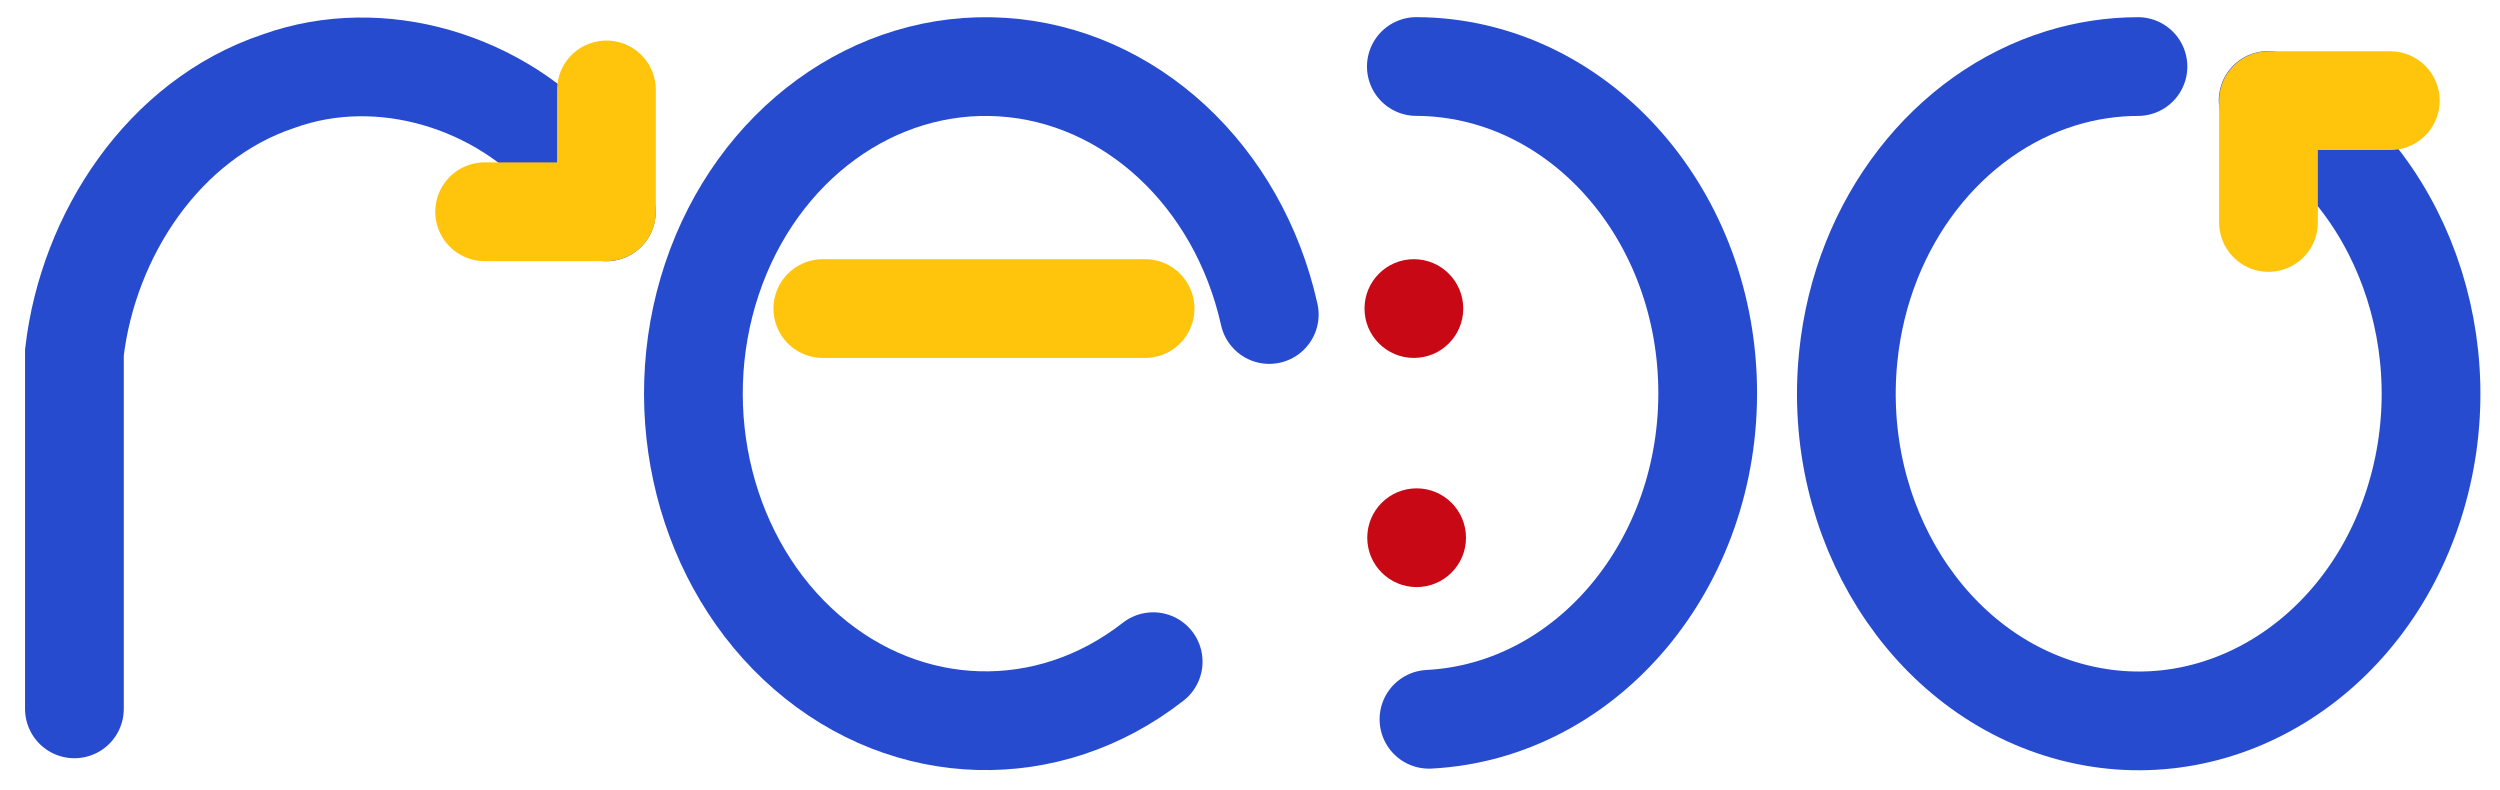
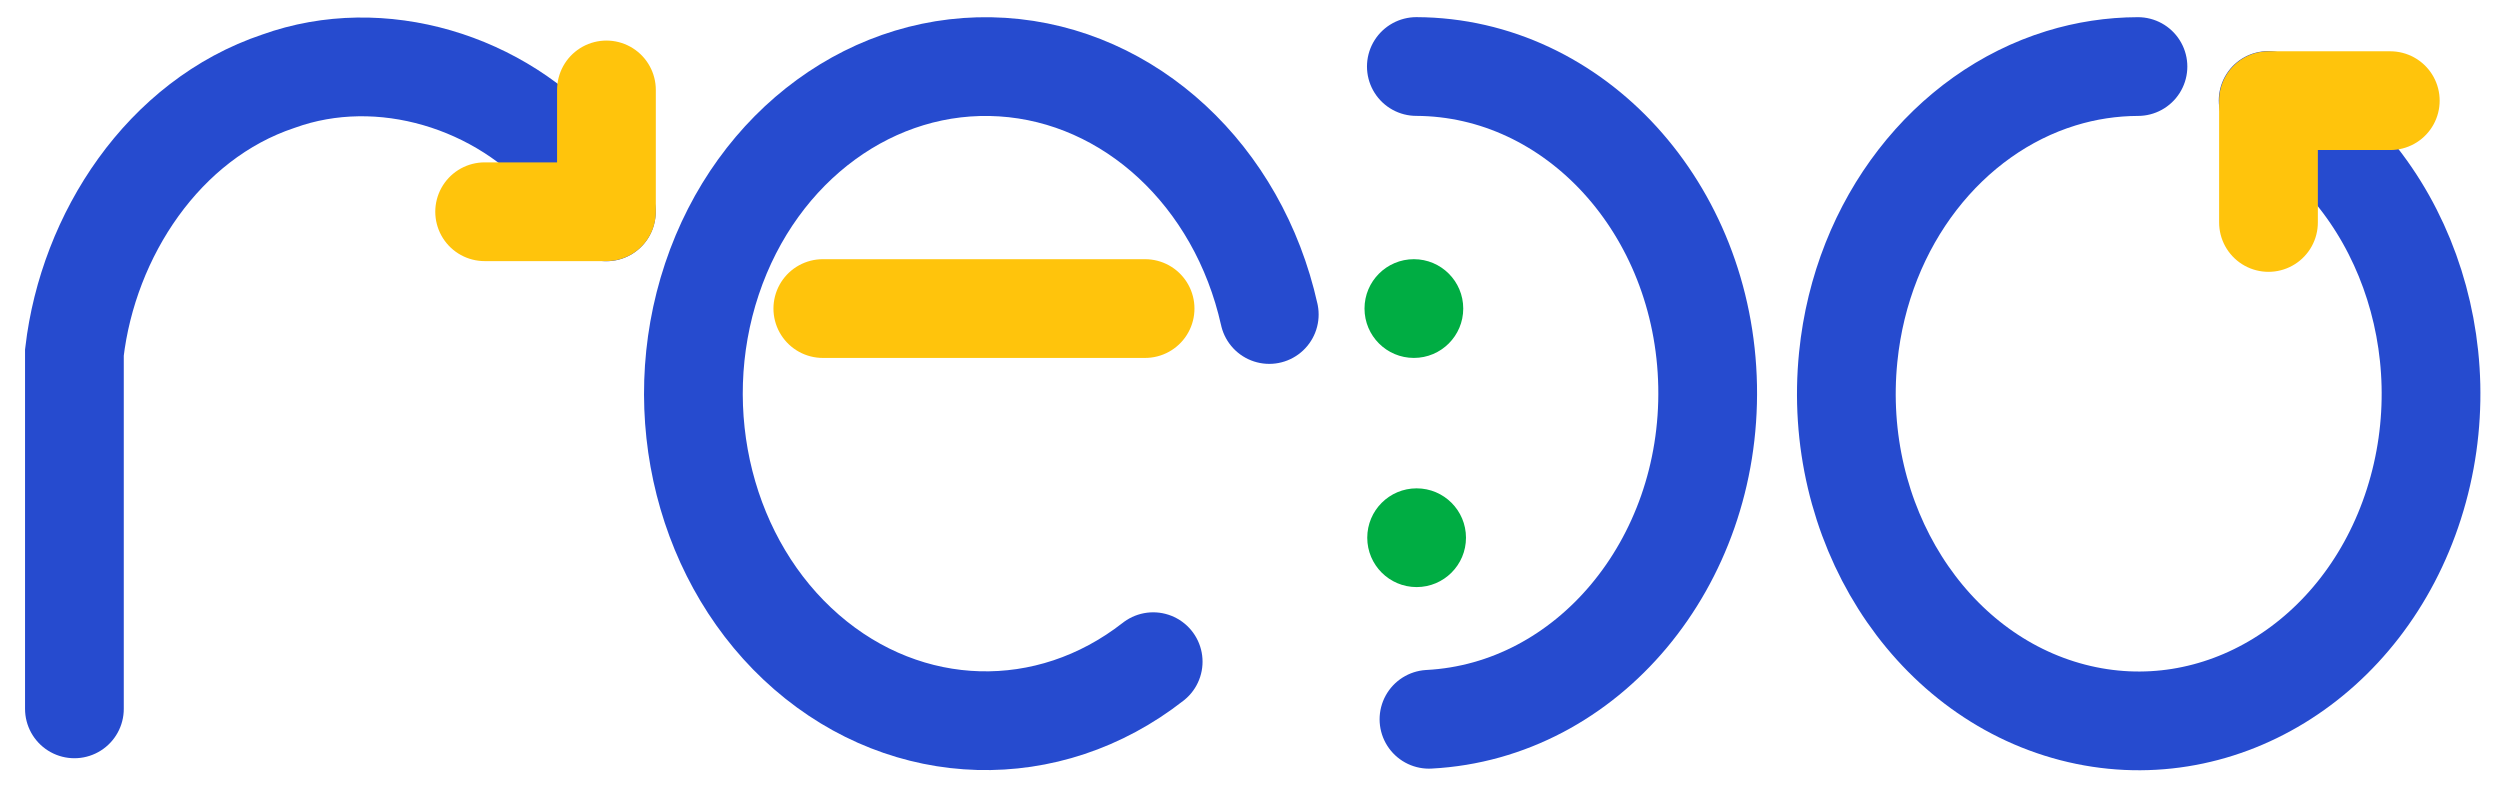
<svg xmlns="http://www.w3.org/2000/svg" version="1.1" viewBox="0 0 1823 576">
  <g id="background" fill="none" stroke-linecap="round" stroke-width="72">
    <path id="rMain" d="m54.26 516.9v-259.9c10.07-85.6 64.81-169.7 148.8-197.8 74.87-26.98 162.5 0.315 213.4 60.18 9.632 10.87 18.22 22.65 25.68 35.11" stroke="#264bcf" />
    <path id="rArrow" d="m353.4 154.4h88.82v-88.82" stroke="#ffc40c" stroke-linejoin="round" />
    <path id="eMain" d="m840.9 482.5a213.1 238.5 0 0 1-252.7-6.964 213.1 238.5 0 0 1-69.05-272.1 213.1 238.5 0 0 1 211.7-154.5 213.1 238.5 0 0 1 194.7 180.4" stroke="#264bcf" stroke-linejoin="round" />
    <path id="eLine" d="m600 225h235" stroke="#ffc40c" />
    <path id="oMain" d="m1559 48.53a192 192 0 0 0-56.07 8.531c-82.15 25.3-145.2 104.4-155.2 203.2-12.18 120.3 58.18 231.8 163.6 259.2 105.4 27.39 212.5-37.99 248.9-152 36.45-114-9.264-240.5-106.3-294.2" stroke="#264bcf" />
    <path id="dMain" d="m1042 524.5c115.5-6.018 205.7-113.8 203.2-243-2.486-129.2-96.73-232.5-212.4-233" stroke="#264bcf" />
    <path id="oArrow" d="m1743 73.4h-88.82v88.82" stroke="#ffc40c" stroke-linejoin="round" />
-     <circle id="colonTop" cx="1031" cy="225" r="36" fill="#c80815" />
-     <circle id="colonBottom" cx="1033" cy="392.1" r="36" fill="#c80815" />
+     <circle id="colonTop" cx="1031" cy="225" r="36" fill="#00ad43" />
+     <circle id="colonBottom" cx="1033" cy="392.1" r="36" fill="#00ad43" />
  </g>
</svg>
